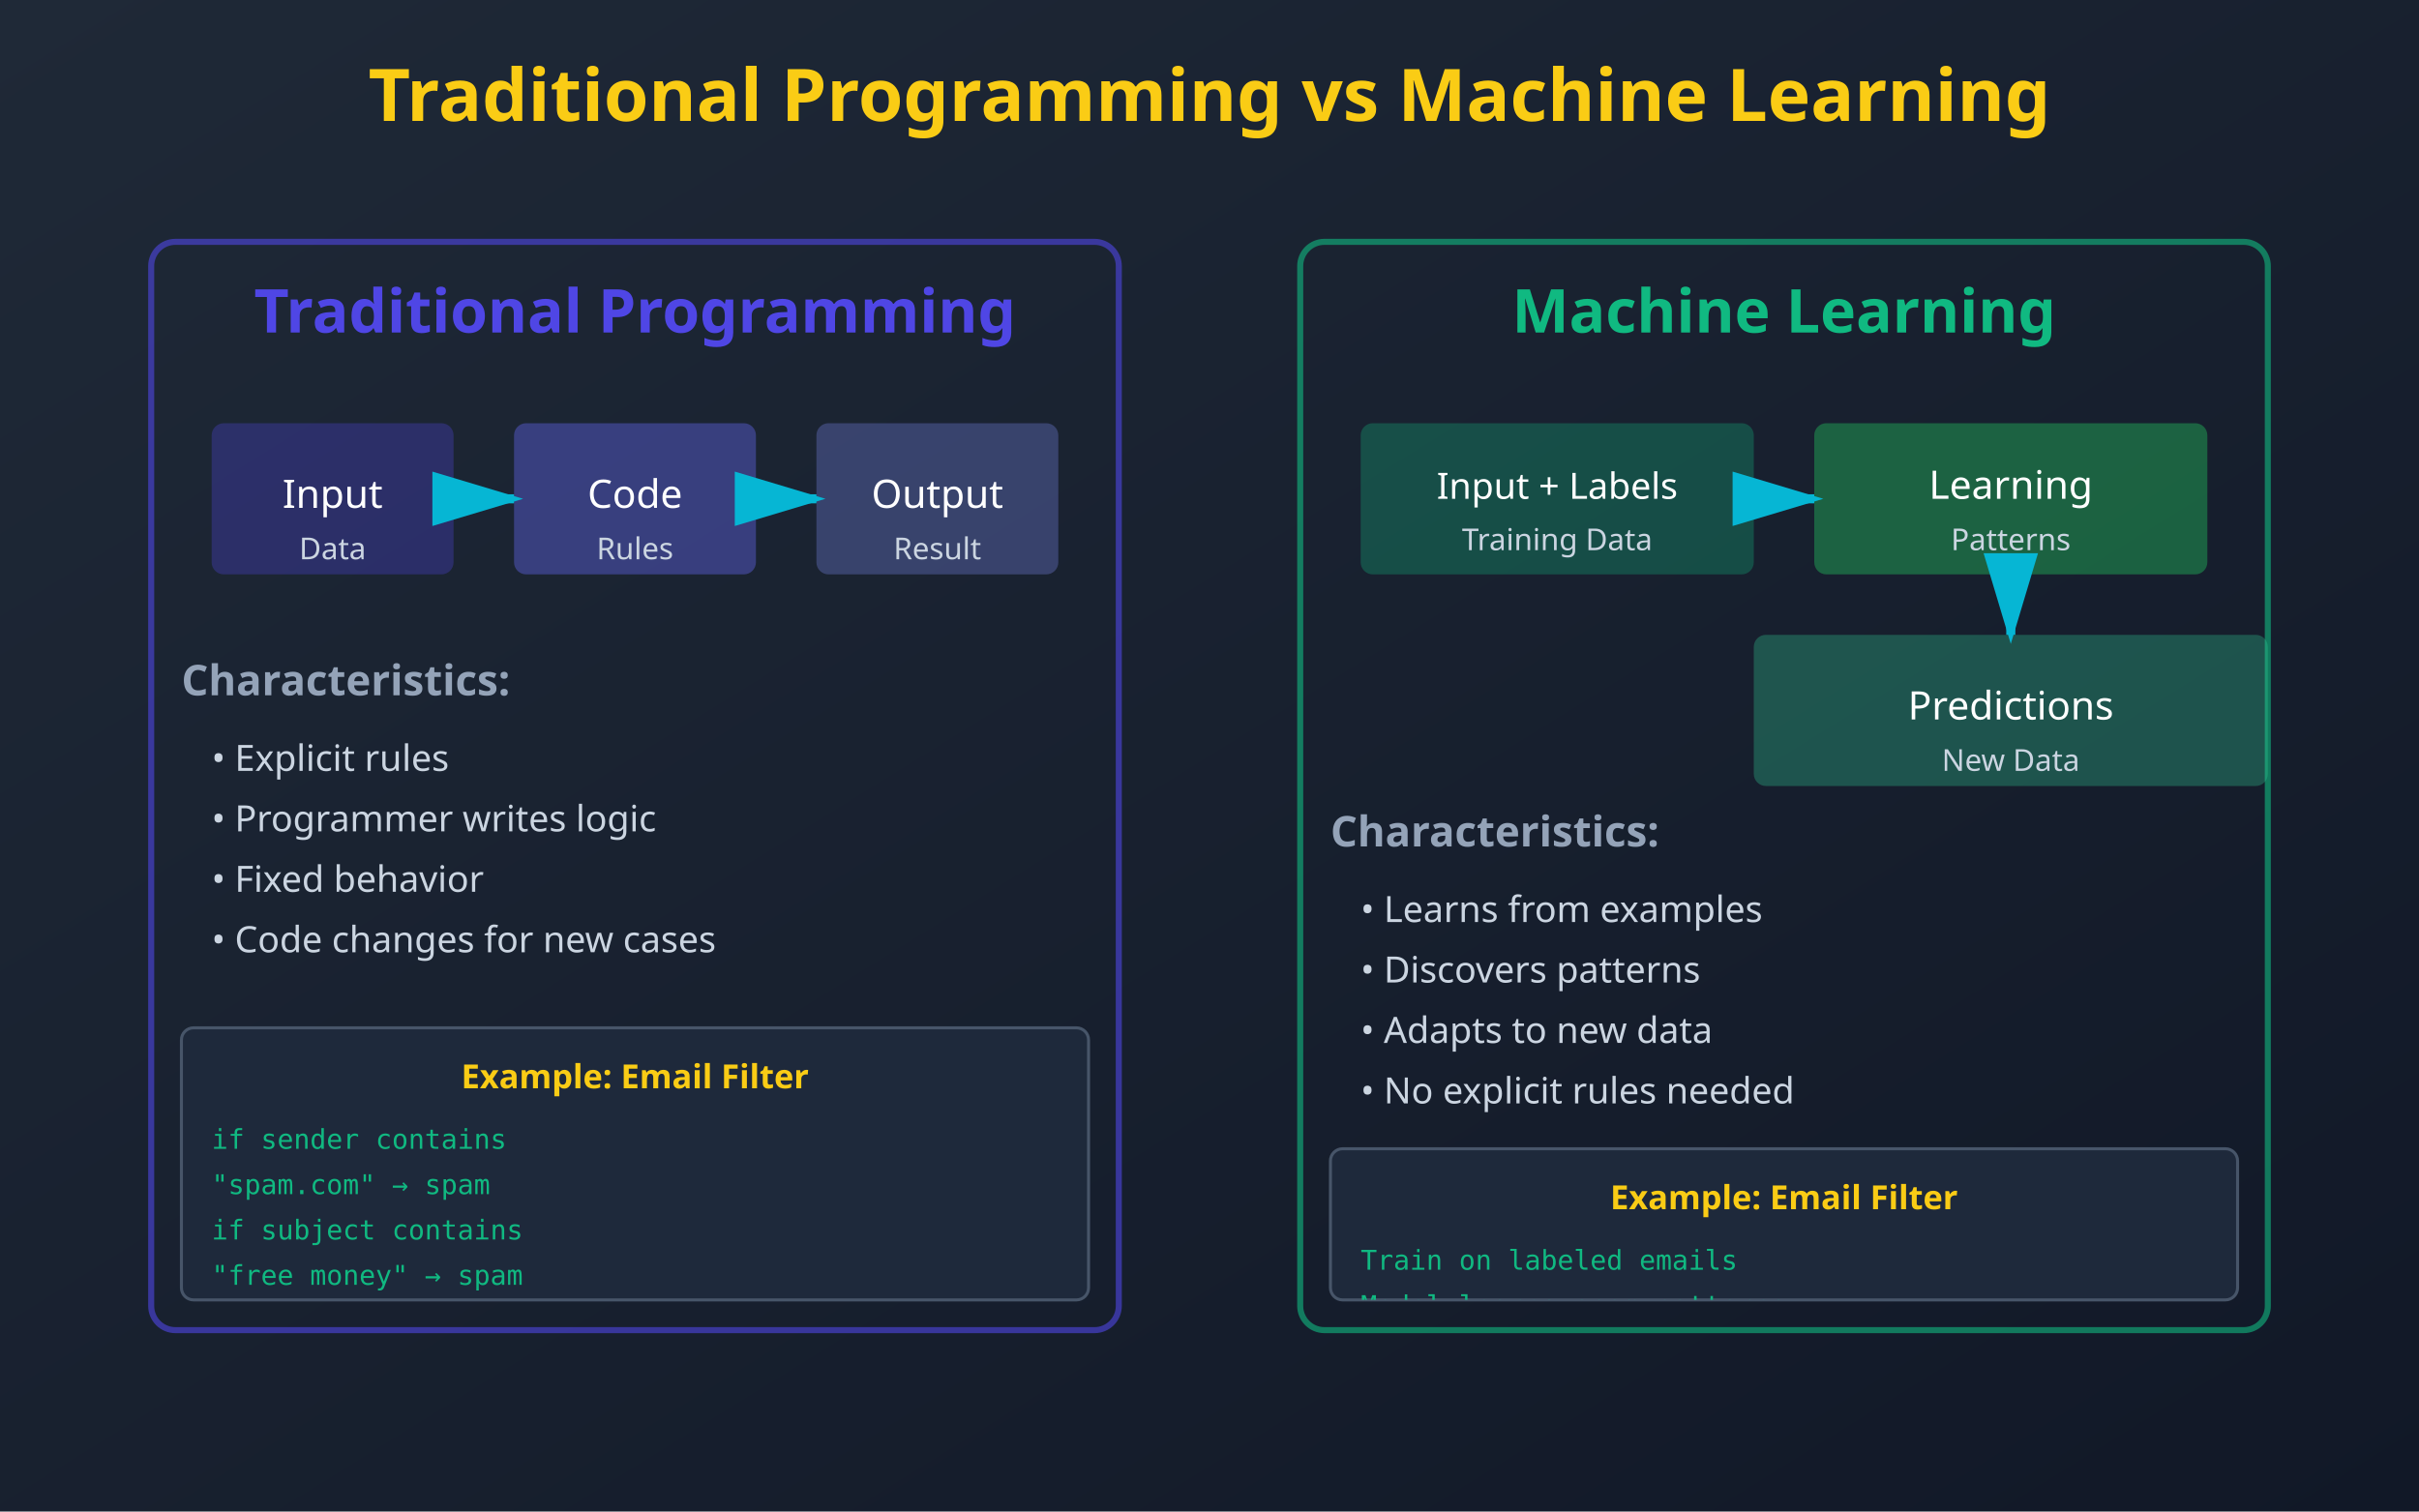
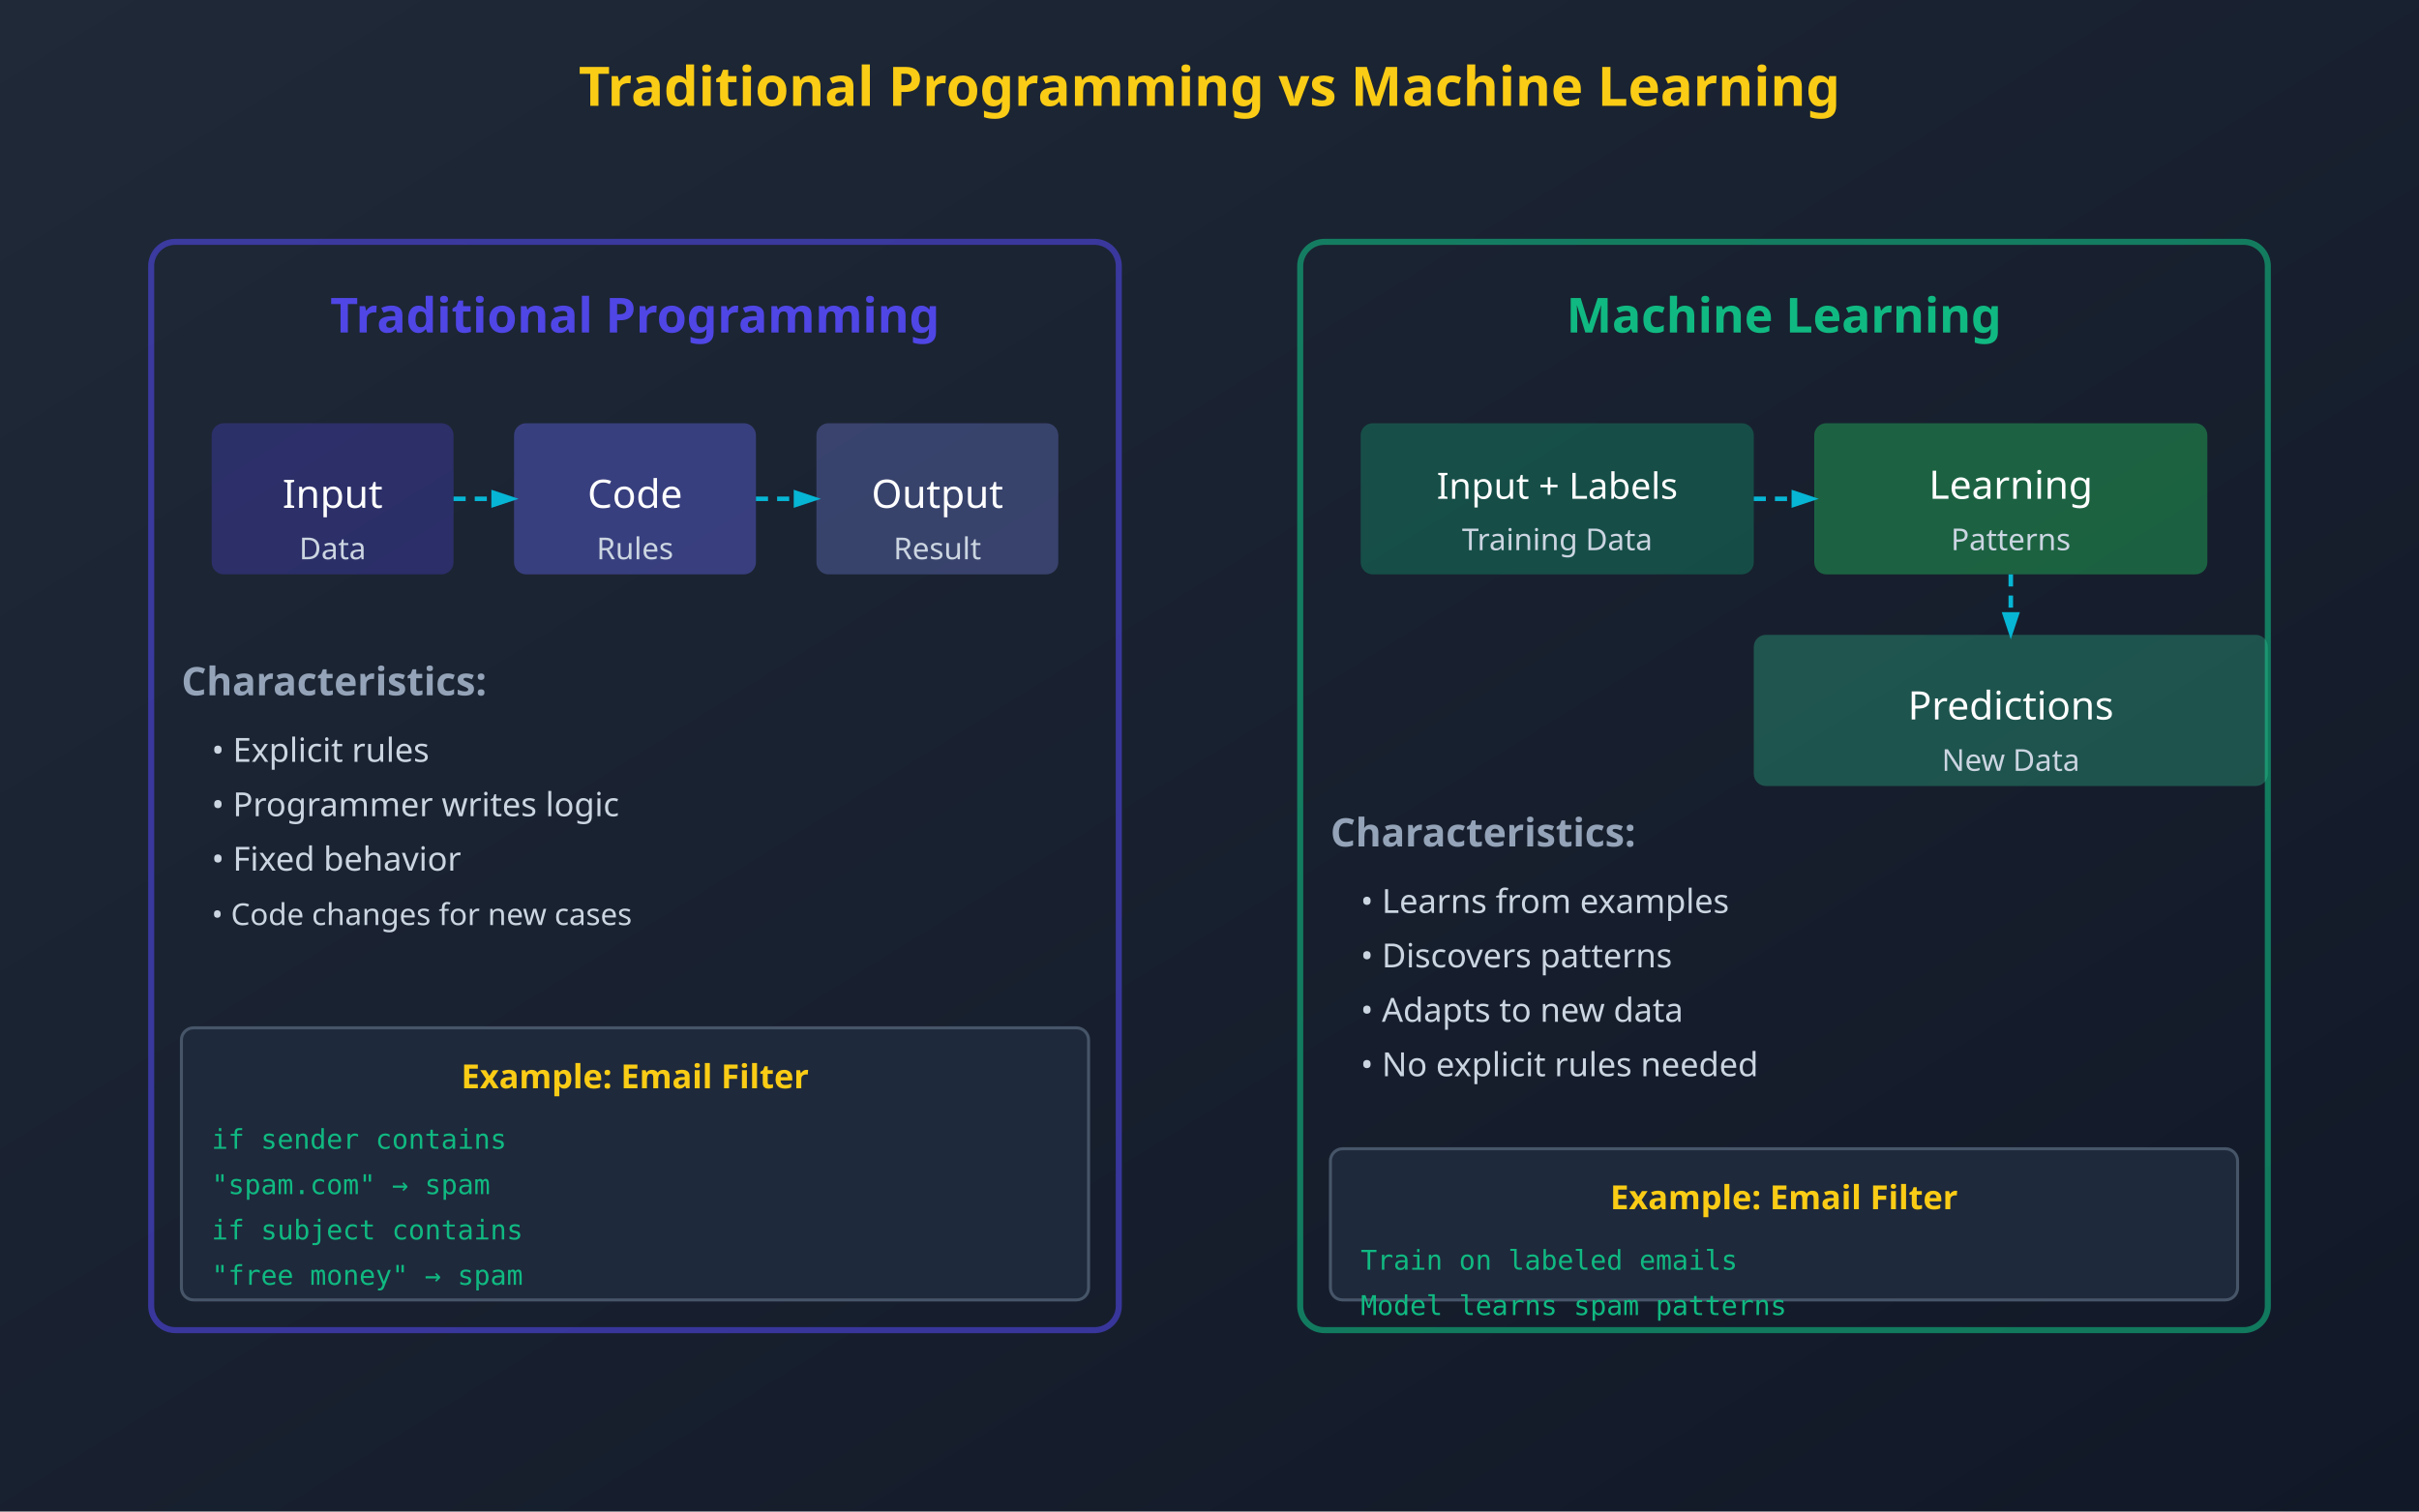
<svg xmlns="http://www.w3.org/2000/svg" width="800" height="500" viewBox="0 0 800 500">
  <defs>
    <linearGradient id="bgGrad" x1="0%" y1="0%" x2="100%" y2="100%">
      <stop offset="0%" style="stop-color:#1f2937;stop-opacity:1" />
      <stop offset="100%" style="stop-color:#111827;stop-opacity:1" />
    </linearGradient>
-     <clipPath id="clipTradInput">
-       <rect x="20" y="60" width="80" height="50" />
-     </clipPath>
-     <clipPath id="clipTradCode">
-       <rect x="120" y="60" width="80" height="50" />
-     </clipPath>
-     <clipPath id="clipTradOutput">
-       <rect x="220" y="60" width="80" height="50" />
-     </clipPath>
-     <clipPath id="clipTradExample">
-       <rect x="10" y="260" width="300" height="90" />
-     </clipPath>
-     <clipPath id="clipMLInput">
-       <rect x="20" y="60" width="130" height="50" />
-     </clipPath>
-     <clipPath id="clipMLLearning">
-       <rect x="170" y="60" width="130" height="50" />
-     </clipPath>
-     <clipPath id="clipMLOutput">
-       <rect x="150" y="130" width="170" height="50" />
-     </clipPath>
-     <clipPath id="clipMLExample">
-       <rect x="10" y="300" width="300" height="50" />
-     </clipPath>
-     <marker id="arrowhead" markerWidth="10" markerHeight="10" refX="9" refY="3" orient="auto">
-       <polygon points="0 0, 10 3, 0 6" fill="#06b6d4" />
+     <marker id="arrowhead" markerWidth="6" markerHeight="6" refX="5" refY="2" orient="auto">
+       <polygon points="0 0, 6 2, 0 4" fill="#06b6d4" />
    </marker>
  </defs>
  <rect width="800" height="500" fill="url(#bgGrad)" />
-   <text x="400" y="40" font-family="system-ui, sans-serif" font-size="24" font-weight="bold" fill="#facc15" text-anchor="middle">Traditional Programming vs Machine Learning</text>
+   <text x="400" y="35" font-family="system-ui, sans-serif" font-size="18" font-weight="bold" fill="#facc15" text-anchor="middle">Traditional Programming vs Machine Learning</text>
  <g transform="translate(50, 80)">
    <rect x="0" y="0" width="320" height="360" fill="none" stroke="#4f46e5" stroke-width="2" rx="8" opacity="0.6" />
-     <text x="160" y="30" font-family="system-ui, sans-serif" font-size="20" font-weight="bold" fill="#4f46e5" text-anchor="middle">Traditional Programming</text>
+     <text x="160" y="30" font-family="system-ui, sans-serif" font-size="16" font-weight="bold" fill="#4f46e5" text-anchor="middle">Traditional Programming</text>
    <rect x="20" y="60" width="80" height="50" fill="#4f46e5" opacity="0.3" rx="4" />
-     <text x="60" y="88" font-family="system-ui, sans-serif" font-size="13" fill="#fff" text-anchor="middle" clip-path="url(#clipTradInput)">Input</text>
-     <text x="60" y="105" font-family="system-ui, sans-serif" font-size="10" fill="#cbd5e1" text-anchor="middle" clip-path="url(#clipTradInput)">Data</text>
+     <text x="60" y="88" font-family="system-ui, sans-serif" font-size="13" fill="#fff" text-anchor="middle">Input</text>
+     <text x="60" y="105" font-family="system-ui, sans-serif" font-size="10" fill="#cbd5e1" text-anchor="middle">Data</text>
    <rect x="120" y="60" width="80" height="50" fill="#6366f1" opacity="0.4" rx="4" />
-     <text x="160" y="88" font-family="system-ui, sans-serif" font-size="13" fill="#fff" text-anchor="middle" clip-path="url(#clipTradCode)">Code</text>
-     <text x="160" y="105" font-family="system-ui, sans-serif" font-size="10" fill="#cbd5e1" text-anchor="middle" clip-path="url(#clipTradCode)">Rules</text>
+     <text x="160" y="88" font-family="system-ui, sans-serif" font-size="13" fill="#fff" text-anchor="middle">Code</text>
+     <text x="160" y="105" font-family="system-ui, sans-serif" font-size="10" fill="#cbd5e1" text-anchor="middle">Rules</text>
    <rect x="220" y="60" width="80" height="50" fill="#818cf8" opacity="0.3" rx="4" />
-     <text x="260" y="88" font-family="system-ui, sans-serif" font-size="13" fill="#fff" text-anchor="middle" clip-path="url(#clipTradOutput)">Output</text>
-     <text x="260" y="105" font-family="system-ui, sans-serif" font-size="10" fill="#cbd5e1" text-anchor="middle" clip-path="url(#clipTradOutput)">Result</text>
-     <path d="M 100 85 L 120 85" fill="none" stroke="#06b6d4" stroke-width="3" marker-end="url(#arrowhead)" />
-     <path d="M 200 85 L 220 85" fill="none" stroke="#06b6d4" stroke-width="3" marker-end="url(#arrowhead)" />
-     <text x="10" y="150" font-family="system-ui, sans-serif" font-size="14" font-weight="bold" fill="#94a3b8">Characteristics:</text>
-     <text x="20" y="175" font-family="system-ui, sans-serif" font-size="12" fill="#cbd5e1">• Explicit rules</text>
-     <text x="20" y="195" font-family="system-ui, sans-serif" font-size="12" fill="#cbd5e1">• Programmer writes logic</text>
-     <text x="20" y="215" font-family="system-ui, sans-serif" font-size="12" fill="#cbd5e1">• Fixed behavior</text>
-     <text x="20" y="235" font-family="system-ui, sans-serif" font-size="12" fill="#cbd5e1">• Code changes for new cases</text>
+     <text x="260" y="88" font-family="system-ui, sans-serif" font-size="13" fill="#fff" text-anchor="middle">Output</text>
+     <text x="260" y="105" font-family="system-ui, sans-serif" font-size="10" fill="#cbd5e1" text-anchor="middle">Result</text>
+     <path d="M 100 85 L 120 85" fill="none" stroke="#06b6d4" stroke-width="1.5" stroke-dasharray="4,3" marker-end="url(#arrowhead)" />
+     <path d="M 200 85 L 220 85" fill="none" stroke="#06b6d4" stroke-width="1.5" stroke-dasharray="4,3" marker-end="url(#arrowhead)" />
+     <text x="10" y="150" font-family="system-ui, sans-serif" font-size="13" font-weight="bold" fill="#94a3b8">Characteristics:</text>
+     <text x="20" y="172" font-family="system-ui, sans-serif" font-size="11" fill="#cbd5e1">• Explicit rules</text>
+     <text x="20" y="190" font-family="system-ui, sans-serif" font-size="11" fill="#cbd5e1">• Programmer writes logic</text>
+     <text x="20" y="208" font-family="system-ui, sans-serif" font-size="11" fill="#cbd5e1">• Fixed behavior</text>
+     <text x="20" y="226" font-family="system-ui, sans-serif" font-size="10" fill="#cbd5e1">• Code changes for new cases</text>
    <rect x="10" y="260" width="300" height="90" fill="#1e293b" rx="4" stroke="#475569" stroke-width="1" />
-     <text x="160" y="280" font-family="system-ui, sans-serif" font-size="11" font-weight="bold" fill="#facc15" text-anchor="middle" clip-path="url(#clipTradExample)">Example: Email Filter</text>
-     <text x="20" y="300" font-family="monospace" font-size="9" fill="#10b981" clip-path="url(#clipTradExample)">if sender contains</text>
-     <text x="20" y="315" font-family="monospace" font-size="9" fill="#10b981" clip-path="url(#clipTradExample)">  "spam.com" → spam</text>
-     <text x="20" y="330" font-family="monospace" font-size="9" fill="#10b981" clip-path="url(#clipTradExample)">if subject contains</text>
-     <text x="20" y="345" font-family="monospace" font-size="9" fill="#10b981" clip-path="url(#clipTradExample)">  "free money" → spam</text>
+     <text x="160" y="280" font-family="system-ui, sans-serif" font-size="11" font-weight="bold" fill="#facc15" text-anchor="middle">Example: Email Filter</text>
+     <text x="20" y="300" font-family="monospace" font-size="9" fill="#10b981">if sender contains</text>
+     <text x="20" y="315" font-family="monospace" font-size="9" fill="#10b981">  "spam.com" → spam</text>
+     <text x="20" y="330" font-family="monospace" font-size="9" fill="#10b981">if subject contains</text>
+     <text x="20" y="345" font-family="monospace" font-size="9" fill="#10b981">  "free money" → spam</text>
  </g>
  <g transform="translate(430, 80)">
    <rect x="0" y="0" width="320" height="360" fill="none" stroke="#10b981" stroke-width="2" rx="8" opacity="0.6" />
-     <text x="160" y="30" font-family="system-ui, sans-serif" font-size="20" font-weight="bold" fill="#10b981" text-anchor="middle">Machine Learning</text>
+     <text x="160" y="30" font-family="system-ui, sans-serif" font-size="16" font-weight="bold" fill="#10b981" text-anchor="middle">Machine Learning</text>
    <rect x="20" y="60" width="130" height="50" fill="#10b981" opacity="0.3" rx="4" />
-     <text x="85" y="85" font-family="system-ui, sans-serif" font-size="12" fill="#fff" text-anchor="middle" clip-path="url(#clipMLInput)">Input + Labels</text>
-     <text x="85" y="102" font-family="system-ui, sans-serif" font-size="10" fill="#cbd5e1" text-anchor="middle" clip-path="url(#clipMLInput)">Training Data</text>
+     <text x="85" y="85" font-family="system-ui, sans-serif" font-size="12" fill="#fff" text-anchor="middle">Input + Labels</text>
+     <text x="85" y="102" font-family="system-ui, sans-serif" font-size="10" fill="#cbd5e1" text-anchor="middle">Training Data</text>
    <rect x="170" y="60" width="130" height="50" fill="#22c55e" opacity="0.4" rx="4" />
-     <text x="235" y="85" font-family="system-ui, sans-serif" font-size="13" fill="#fff" text-anchor="middle" clip-path="url(#clipMLLearning)">Learning</text>
-     <text x="235" y="102" font-family="system-ui, sans-serif" font-size="10" fill="#cbd5e1" text-anchor="middle" clip-path="url(#clipMLLearning)">Patterns</text>
+     <text x="235" y="85" font-family="system-ui, sans-serif" font-size="13" fill="#fff" text-anchor="middle">Learning</text>
+     <text x="235" y="102" font-family="system-ui, sans-serif" font-size="10" fill="#cbd5e1" text-anchor="middle">Patterns</text>
    <rect x="150" y="130" width="170" height="50" fill="#34d399" opacity="0.3" rx="4" />
-     <text x="235" y="158" font-family="system-ui, sans-serif" font-size="13" fill="#fff" text-anchor="middle" clip-path="url(#clipMLOutput)">Predictions</text>
-     <text x="235" y="175" font-family="system-ui, sans-serif" font-size="10" fill="#cbd5e1" text-anchor="middle" clip-path="url(#clipMLOutput)">New Data</text>
-     <path d="M 150 85 L 170 85" fill="none" stroke="#06b6d4" stroke-width="3" marker-end="url(#arrowhead)" />
-     <path d="M 235 110 L 235 130" fill="none" stroke="#06b6d4" stroke-width="3" marker-end="url(#arrowhead)" />
-     <text x="10" y="200" font-family="system-ui, sans-serif" font-size="14" font-weight="bold" fill="#94a3b8">Characteristics:</text>
-     <text x="20" y="225" font-family="system-ui, sans-serif" font-size="12" fill="#cbd5e1">• Learns from examples</text>
-     <text x="20" y="245" font-family="system-ui, sans-serif" font-size="12" fill="#cbd5e1">• Discovers patterns</text>
-     <text x="20" y="265" font-family="system-ui, sans-serif" font-size="12" fill="#cbd5e1">• Adapts to new data</text>
-     <text x="20" y="285" font-family="system-ui, sans-serif" font-size="12" fill="#cbd5e1">• No explicit rules needed</text>
+     <text x="235" y="158" font-family="system-ui, sans-serif" font-size="13" fill="#fff" text-anchor="middle">Predictions</text>
+     <text x="235" y="175" font-family="system-ui, sans-serif" font-size="10" fill="#cbd5e1" text-anchor="middle">New Data</text>
+     <path d="M 150 85 L 170 85" fill="none" stroke="#06b6d4" stroke-width="1.5" stroke-dasharray="4,3" marker-end="url(#arrowhead)" />
+     <path d="M 235 110 L 235 130" fill="none" stroke="#06b6d4" stroke-width="1.5" stroke-dasharray="4,3" marker-end="url(#arrowhead)" />
+     <text x="10" y="200" font-family="system-ui, sans-serif" font-size="13" font-weight="bold" fill="#94a3b8">Characteristics:</text>
+     <text x="20" y="222" font-family="system-ui, sans-serif" font-size="11" fill="#cbd5e1">• Learns from examples</text>
+     <text x="20" y="240" font-family="system-ui, sans-serif" font-size="11" fill="#cbd5e1">• Discovers patterns</text>
+     <text x="20" y="258" font-family="system-ui, sans-serif" font-size="11" fill="#cbd5e1">• Adapts to new data</text>
+     <text x="20" y="276" font-family="system-ui, sans-serif" font-size="11" fill="#cbd5e1">• No explicit rules needed</text>
    <rect x="10" y="300" width="300" height="50" fill="#1e293b" rx="4" stroke="#475569" stroke-width="1" />
-     <text x="160" y="320" font-family="system-ui, sans-serif" font-size="11" font-weight="bold" fill="#facc15" text-anchor="middle" clip-path="url(#clipMLExample)">Example: Email Filter</text>
-     <text x="20" y="340" font-family="monospace" font-size="9" fill="#10b981" clip-path="url(#clipMLExample)">Train on labeled emails</text>
-     <text x="20" y="355" font-family="monospace" font-size="9" fill="#10b981" clip-path="url(#clipMLExample)">Model learns spam patterns</text>
+     <text x="160" y="320" font-family="system-ui, sans-serif" font-size="11" font-weight="bold" fill="#facc15" text-anchor="middle">Example: Email Filter</text>
+     <text x="20" y="340" font-family="monospace" font-size="9" fill="#10b981">Train on labeled emails</text>
+     <text x="20" y="355" font-family="monospace" font-size="9" fill="#10b981">Model learns spam patterns</text>
  </g>
</svg>
